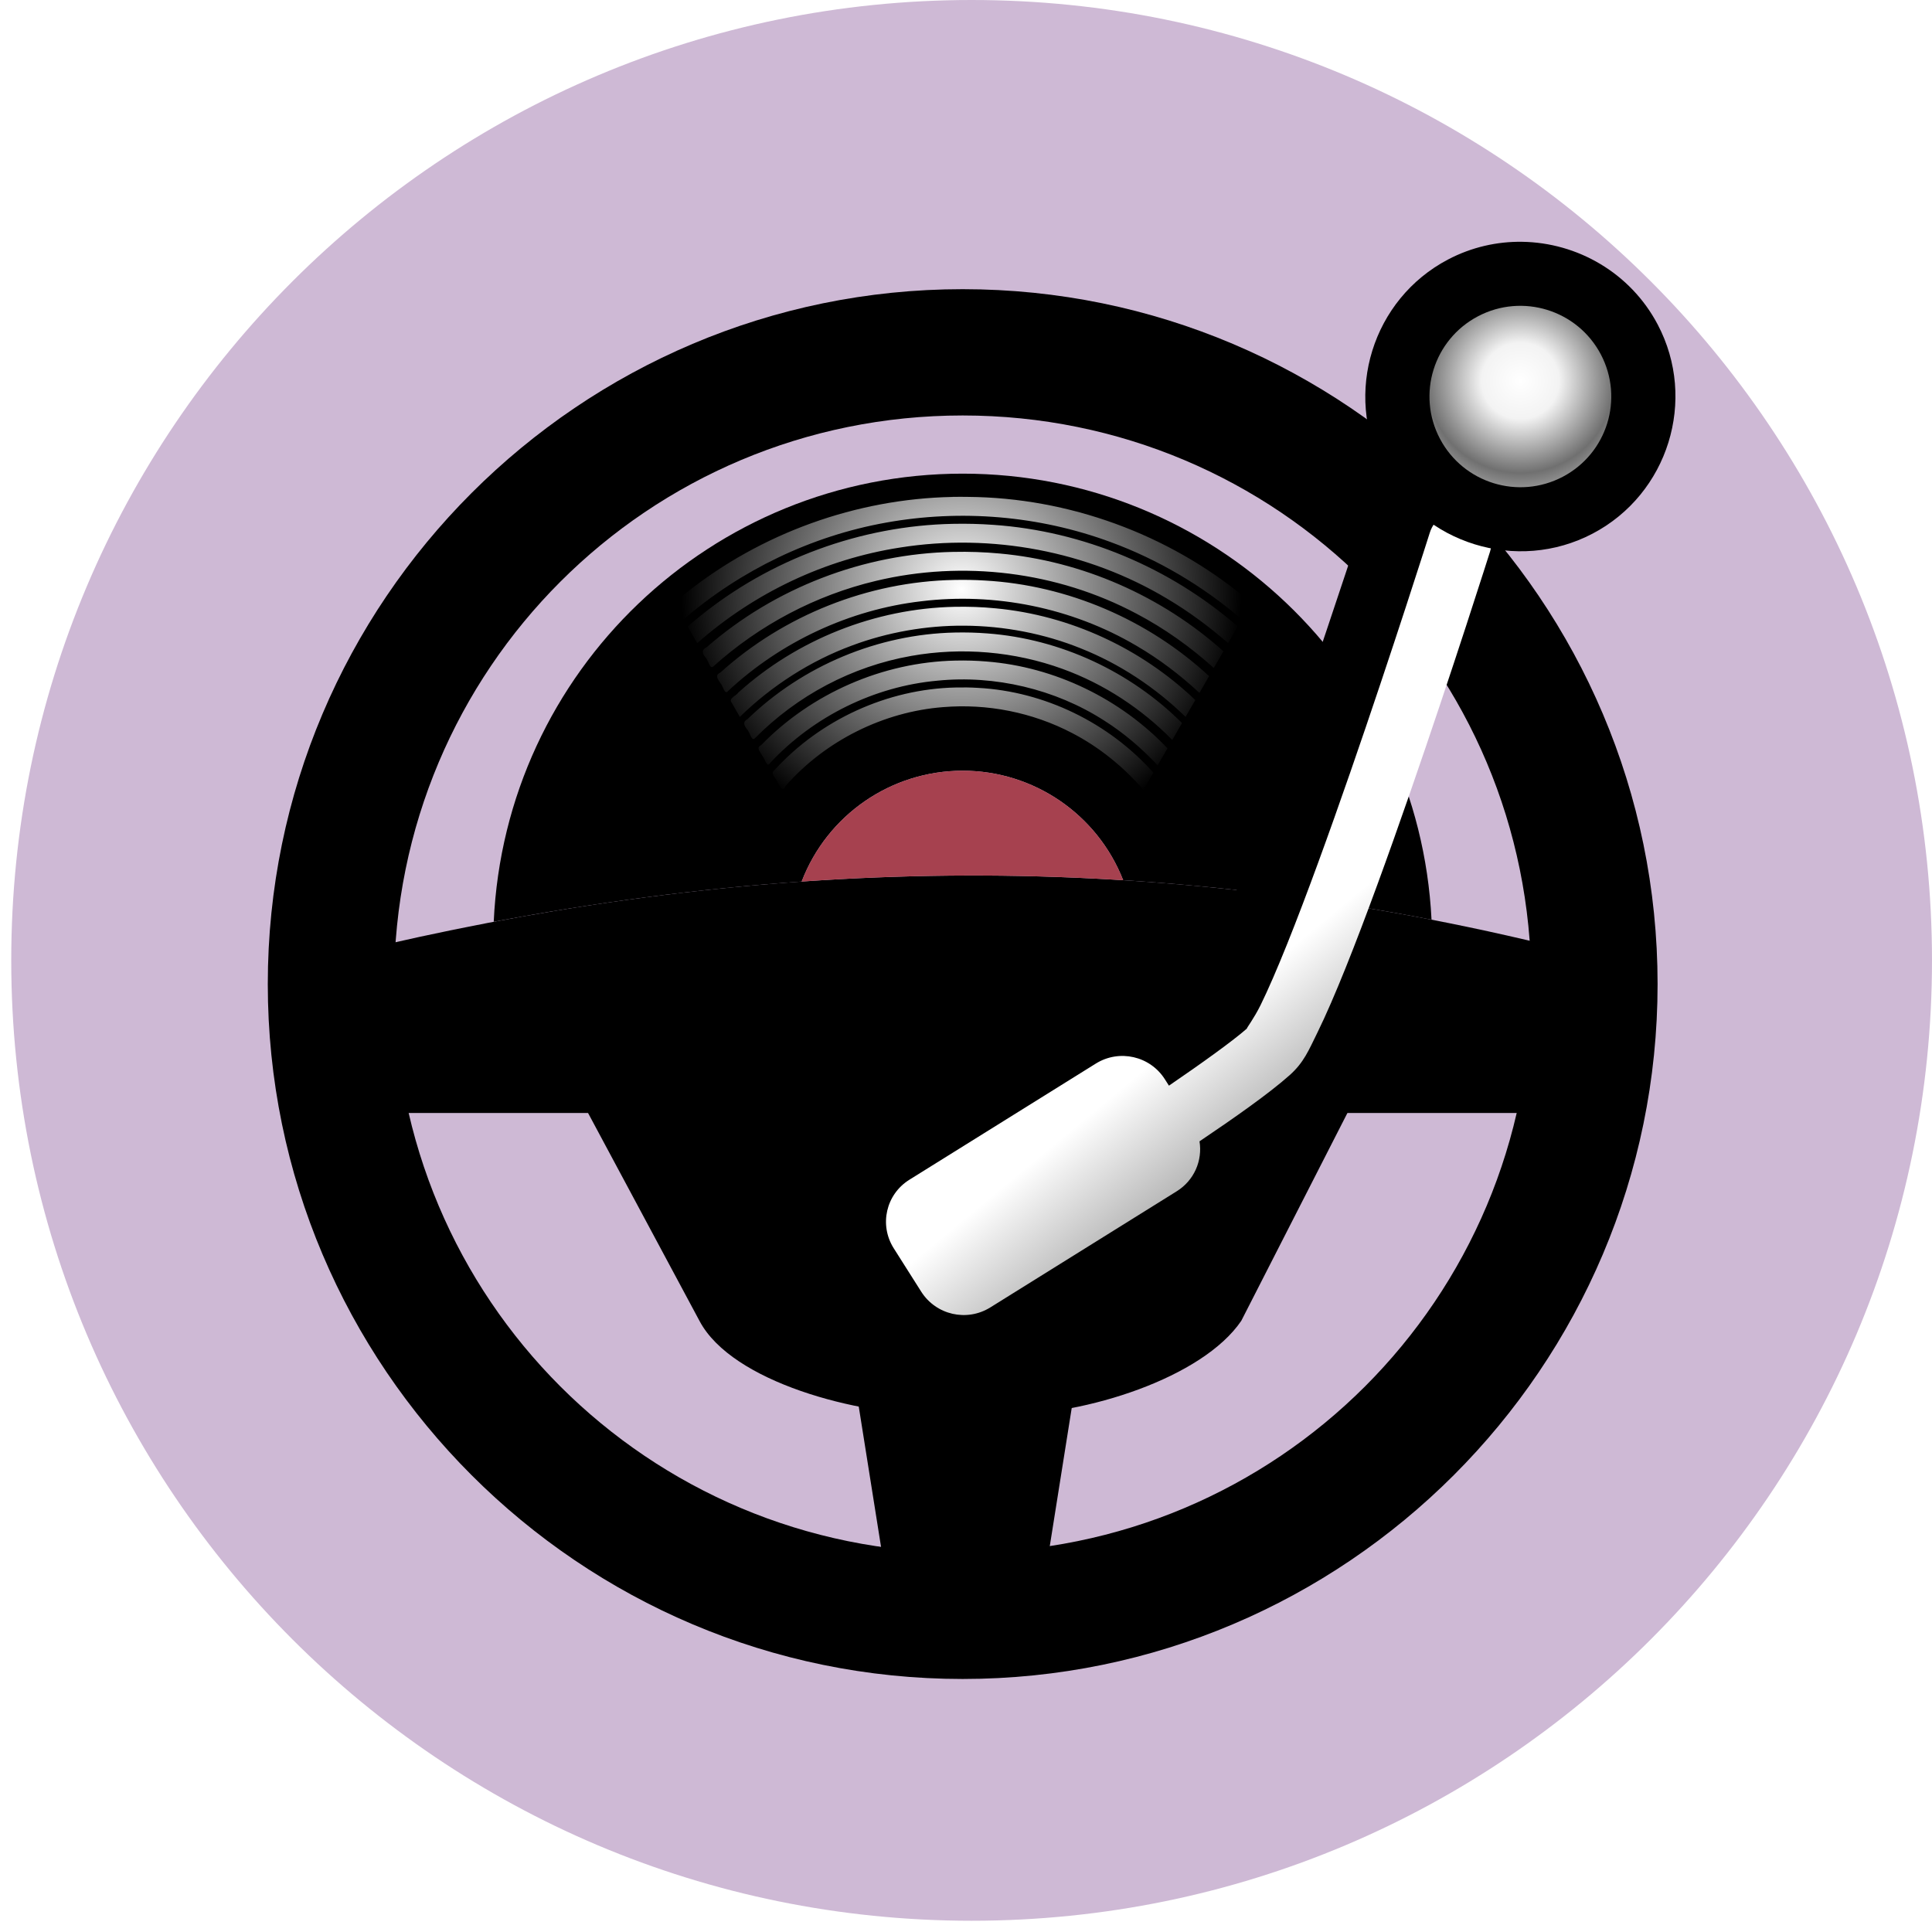
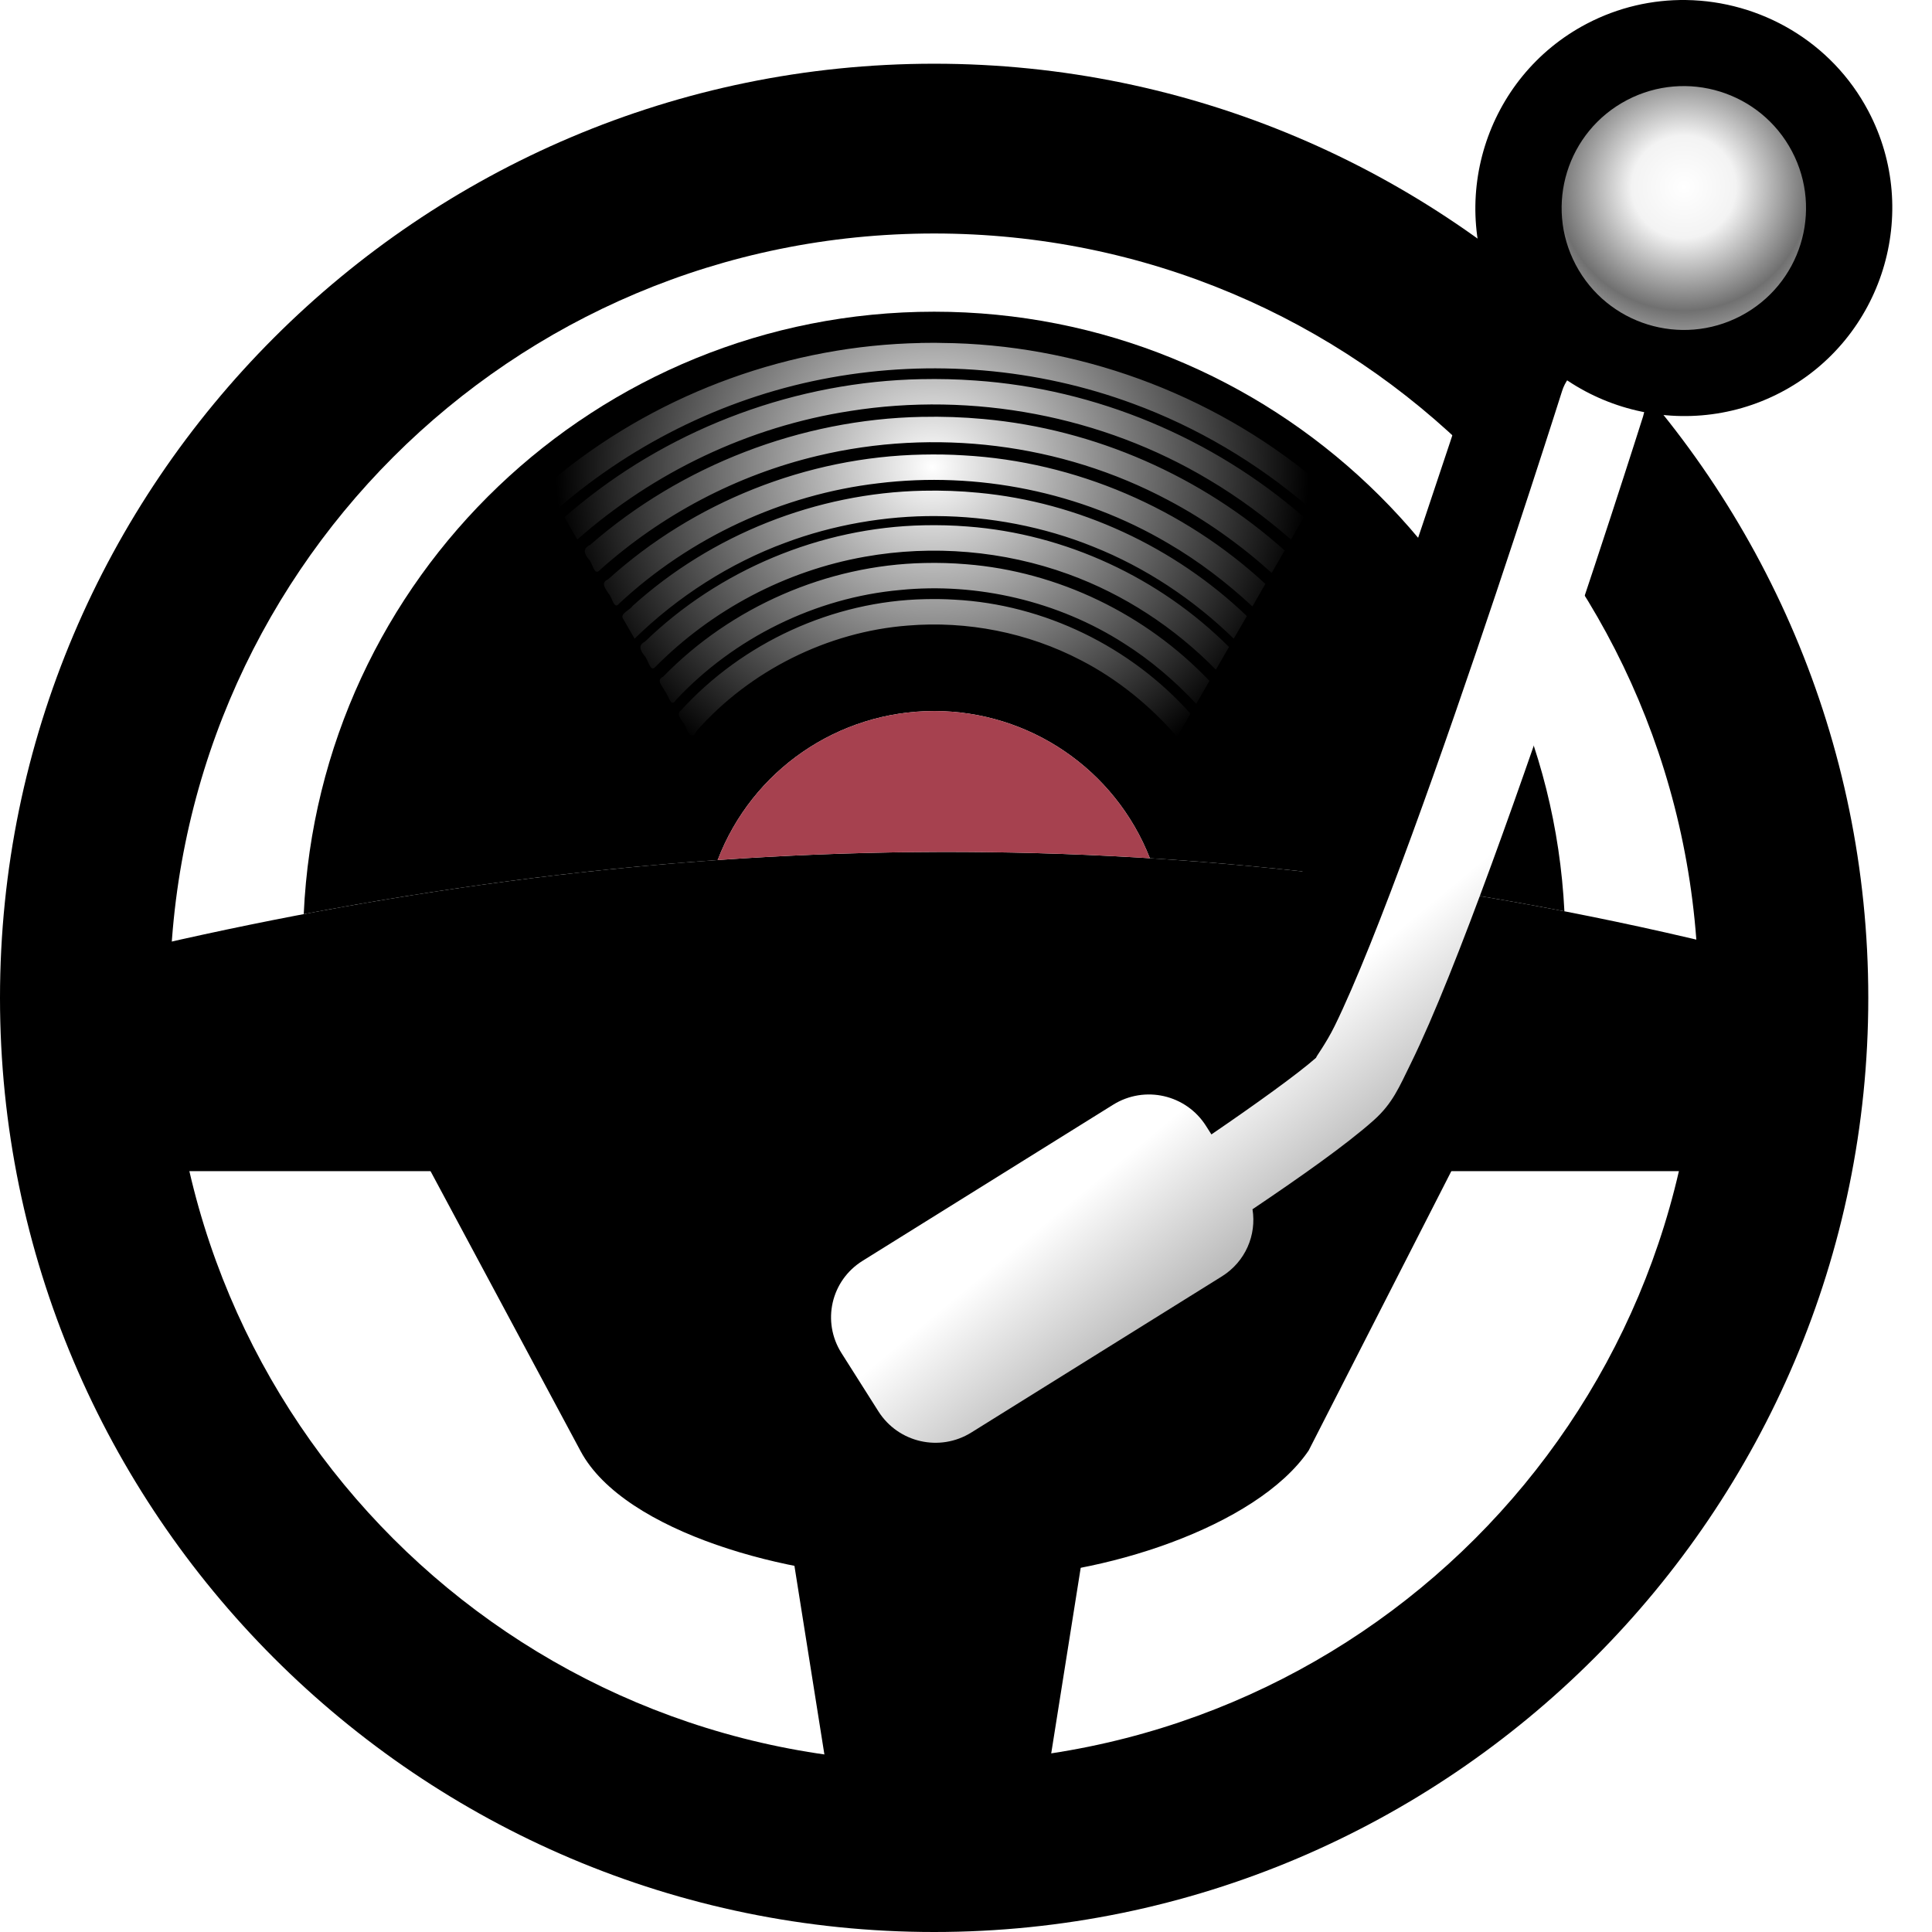
<svg xmlns="http://www.w3.org/2000/svg" xmlns:xlink="http://www.w3.org/1999/xlink" width="2000" height="2000" viewBox="0 0 529.167 529.167" version="1.1" id="svg1" xml:space="preserve">
  <defs id="defs1">
    <linearGradient id="linearGradient155">
      <stop style="stop-color:#ffffff;stop-opacity:1;" offset="0" id="stop155" />
      <stop style="stop-color:#ffffff;stop-opacity:0;" offset="1" id="stop156" />
    </linearGradient>
    <radialGradient xlink:href="#linearGradient155" id="radialGradient1398" gradientUnits="userSpaceOnUse" gradientTransform="matrix(-8.570923,0,0,-8.091312,12804.907,20103.957)" cx="1072.406" cy="2183.299" fx="1072.406" fy="2183.299" r="35.612" />
    <linearGradient xlink:href="#linearGradient3219" id="linearGradient3220" x1="3782.53" y1="4719.737" x2="3746.726" y2="4676.562" gradientUnits="userSpaceOnUse" gradientTransform="matrix(3.636863,0,0,3.636863,-9882.772,-13989.68)" />
    <linearGradient id="linearGradient3219">
      <stop style="stop-color:#8c8c8c;stop-opacity:1;" offset="0" id="stop3219" />
      <stop style="stop-color:#ffffff;stop-opacity:1;" offset="1" id="stop3220" />
    </linearGradient>
    <radialGradient xlink:href="#linearGradient1" id="radialGradient2" cx="-573.343" cy="1083.611" fx="-573.343" fy="1083.611" r="6.442" gradientTransform="matrix(0,17.94647,-18.24346,0,23990.986,12500.696)" gradientUnits="userSpaceOnUse" />
    <linearGradient id="linearGradient1">
      <stop style="stop-color:#ffffff;stop-opacity:1;" offset="0" id="stop1" />
      <stop style="stop-color:#f3f3f3;stop-opacity:1;" offset="0.359" id="stop3" />
      <stop style="stop-color:#707070;stop-opacity:1;" offset="0.867" id="stop4" />
      <stop style="stop-color:#8f8f8f;stop-opacity:1;" offset="1" id="stop2" />
    </linearGradient>
  </defs>
  <g id="layer1" transform="translate(-2858.028,-2059.861)">
-     <g id="g2" transform="matrix(0.743889,0,0,0.743889,1835.035,609.3482)">
-       <circle style="fill:#ceb9d5;stroke:none;stroke-width:0.539;stroke-linecap:round;stroke-dasharray:0.539, 6.468;stroke-dashoffset:0.539" id="path1" cx="1732.941" cy="2303.51" r="353.605" />
-       <g id="g1" transform="matrix(0.3380841,0,0,0.3380841,507.5403,1342.521)">
-         <path style="fill:#000000;fill-opacity:1;stroke:none;stroke-width:19.245;stroke-linecap:round;stroke-dasharray:none" d="m 3614.807,2312.384 a 511.246,511.246 0 0 0 -510.718,488.049 c 110.213,-20.903 221.906,-35.865 335.354,-43.814 a 187.729,187.729 0 0 1 175.364,-120.72 187.729,187.729 0 0 1 174.796,119.257 c 110.081,6.895 221.947,20.928 335.815,42.981 a 511.246,511.246 0 0 0 -510.611,-485.753 z" id="path1385" />
-         <path style="baseline-shift:baseline;display:inline;overflow:visible;vector-effect:none;stroke-width:1.527;stroke-linecap:round;enable-background:accumulate;stop-color:#000000" d="m 3614.807,2111.479 c -417.147,0 -756.779,339.65 -756.779,756.796 0,417.145 339.632,756.779 756.779,756.779 417.143,0 756.796,-339.634 756.796,-756.779 0,-417.145 -339.652,-756.796 -756.796,-756.796 z m 0,137.542 c 342.812,0 619.254,276.44 619.254,619.254 0,342.812 -276.442,619.237 -619.254,619.237 -342.814,0 -619.239,-276.425 -619.239,-619.237 0,-342.814 276.425,-619.254 619.239,-619.254 z" id="path1386" />
-         <path id="path1387" style="baseline-shift:baseline;display:inline;overflow:visible;vector-effect:none;stroke-width:3.637;stroke-linecap:round;enable-background:accumulate;stop-color:#000000" d="m 2985.645,2825.264 c -50.647,0 -91.705,41.051 -91.703,91.699 0,50.647 41.056,91.707 91.703,91.701 h 465.187 l 75.193,473.31 c 0,50.643 41.054,91.699 91.697,91.697 50.639,0 91.689,-41.058 91.686,-91.697 L 3784.6,3008.664 h 465.206 c 50.647,0 91.705,-41.056 91.699,-91.701 0,-50.645 -41.054,-91.701 -91.699,-91.699 -448.582,-108.787 -865.626,-91.41 -1264.16,0 z" />
-         <path id="path1388" style="stroke-width:57.736;stroke-linecap:round" d="m 3097.057,2803.88 h 520.668 520.668 l -220.153,431.083 c -42.254,62.202 -169.398,102.706 -258.886,102.706 h -70.116 c -89.715,0 -225.385,-36.037 -260.793,-102.094 z" />
-         <path id="path1389" style="baseline-shift:baseline;display:inline;overflow:visible;vector-effect:none;fill:url(#radialGradient1398);fill-opacity:1;stroke-width:3.637;stroke-linecap:round;enable-background:accumulate;stop-color:#000000" d="m 3603.773,2337.74 c -104.841,2.046 -208.553,39.409 -290.522,104.808 -4.366,3.405 -8.6,6.988 -12.904,10.48 3.484,6.025 6.951,12.059 10.425,18.09 62.659,-53.871 139.125,-90.773 220.424,-105.39 81.473,-14.698 166.667,-7.699 244.67,21.136 51.687,18.967 100.266,47.746 142.119,83.56 3.232,-0.537 5.166,-8.253 7.897,-11.495 4.852,-4.773 2.089,-8.141 -2.963,-11.102 -84.314,-69.713 -192.868,-109.291 -302.279,-110.143 -5.622,-0.207 -11.245,0 -16.867,0 z m 0.516,29.292 c -100.245,1.963 -199.327,38.376 -276.989,101.782 -4.073,3.265 -8.017,6.687 -12.036,10.02 3.467,6.048 6.963,12.082 10.441,18.124 62.223,-54.815 139.053,-91.414 220.887,-104.105 99.559,-15.838 204.447,3.854 290.974,55.753 23.577,13.995 45.68,30.367 66.358,48.352 3.48,-6.042 6.974,-12.076 10.441,-18.124 -73.772,-64.271 -168.576,-104.006 -266.253,-110.703 -14.58,-1.054 -29.205,-1.405 -43.822,-1.095 z m 0.517,30.544 c -98.001,1.922 -194.756,39.281 -268.635,103.686 -6.156,2.887 -5.038,7.015 -1.26,11.598 2.913,2.455 4.412,13.27 8.381,9.437 50.214,-45.147 111.323,-77.534 177.184,-93.17 94.592,-22.595 197.021,-10.35 283.835,35.859 30.265,15.944 58.384,35.977 83.981,59.014 3.515,-6.05 7.021,-12.107 10.507,-18.175 -67.228,-60.185 -153.858,-98.342 -243.777,-106.481 -16.688,-1.55 -33.462,-2.13 -50.222,-1.756 z m 0.537,30.559 c -93.36,1.839 -185.425,38.442 -254.665,101.072 -6.329,2.771 -2.275,7.234 0.289,11.445 2.905,2.558 4.424,13.768 8.633,8.195 57.386,-53.513 132.252,-88.376 209.882,-97.46 80.115,-9.846 164.15,6.84 234.766,48.55 24.678,14.375 47.502,31.792 68.412,51.222 3.502,-6.083 7.007,-12.162 10.509,-18.244 -66.263,-61.372 -153.986,-99.109 -244.226,-104.14 -11.179,-0.723 -22.397,-0.868 -33.596,-0.64 z m 0.496,29.278 c -86.279,1.777 -171.318,35.561 -235.365,93.373 -2.083,3.308 -9.491,5.815 -8.057,9.677 3.225,5.629 6.465,11.216 9.714,16.824 34.822,-34.074 77.288,-61.233 122.144,-77.739 38.322,-14.369 81.084,-21.94 122.35,-21.589 43.012,0.207 87.238,8.678 126.861,24.717 42.333,16.824 81.264,42.645 114.065,74.61 3.533,-6.116 7.09,-12.197 10.608,-18.326 -58.702,-56.214 -136.36,-92.298 -217.36,-99.89 -14.935,-1.467 -29.955,-1.984 -44.961,-1.653 z m 0.475,28.005 c -83.543,1.736 -165.772,36.099 -225.761,94.251 -5.693,2.94 -3.895,6.982 -0.579,11.216 2.93,2.591 4.695,13.561 8.536,9.71 46.066,-46.612 105.837,-78.328 170.242,-89.709 54.921,-9.796 112.525,-4.899 164.886,14.162 45.006,16.324 85.924,43.223 119.435,77.35 3.55,-6.127 7.106,-12.251 10.627,-18.394 -56.187,-56.129 -132.515,-91.657 -211.779,-97.6 -11.84,-0.951 -23.725,-1.24 -35.602,-0.992 z m 0.537,30.561 c -78.948,1.653 -156.472,35.51 -211.547,92.061 -6.197,3.033 -0.455,7.652 1.364,11.728 2.901,3.031 4.788,14.154 8.949,7.166 47.157,-50.368 113.118,-82.907 181.573,-89.077 62.543,-6.315 128.401,9.166 181.522,43.302 21.231,13.367 41.056,30.298 58.415,48.872 3.581,-6.178 7.154,-12.363 10.728,-18.545 -51.348,-54.034 -122.694,-88.655 -197.089,-94.517 -11.274,-0.951 -22.597,-1.26 -33.912,-0.992 z m 0.475,29.292 c -74.584,1.57 -147.622,35.102 -197.767,90.277 -5.023,3.823 2.92,9.148 4.124,13.685 2.418,5.056 4.835,10.226 8.584,2.932 43.219,-49.083 106.467,-80.52 171.2,-85.506 48.112,-3.986 97.152,5.633 140.22,28.069 29.546,15.235 56.016,36.733 78.003,62.058 3.598,-6.255 7.22,-12.495 10.813,-18.75 -48.377,-54.232 -118.48,-88.541 -191.142,-92.356 -7.997,-0.517 -16.024,-0.579 -24.035,-0.413 z" />
-         <path id="path1390" style="fill:#a6414f;fill-opacity:1;stroke:none;stroke-width:4.811;stroke-linecap:round;stroke-dasharray:none" d="M 3614.807,2635.899 A 187.729,187.729 0 0 0 3439.443,2756.619 c -3.827,0.269 -7.649,0.537 -11.474,0.827 v 0 c 118.536,-8.807 238.977,-9.982 361.634,-2.298 a 187.729,187.729 0 0 0 -174.796,-119.255 z" />
-         <path style="baseline-shift:baseline;display:inline;overflow:visible;vector-effect:none;stroke-width:1.527;stroke-linecap:round;enable-background:accumulate;stop-color:#000000" d="m 4103.405,2331.768 a 40.116,40.116 0 0 0 -50.585,25.676 c 0,0 -122.636,375.127 -186.189,531.7 a 40.116,40.116 0 0 0 22.083,52.253 40.116,40.116 0 0 0 52.253,-22.081 c 66.75,-164.452 188.132,-536.977 188.132,-536.977 a 40.116,40.116 0 0 0 -25.693,-50.571 z" id="path1391" />
-         <path id="path1392" style="baseline-shift:baseline;display:inline;overflow:visible;vector-effect:none;fill:url(#linearGradient3220);fill-opacity:1;stroke-width:1.527;stroke-linecap:round;enable-background:accumulate;stop-color:#000000" d="m 4157.882,2352.572 a 34.385,34.385 0 0 0 -34.317,23.994 c 0,0 -40.525,128.147 -86.672,261.176 -23.072,66.515 -47.573,134.273 -68.87,187.268 -10.65,26.498 -20.529,49.35 -28.718,66.017 -7.242,14.739 -15.756,25.711 -14.952,25.666 -14.871,13.148 -49.184,37.826 -84.915,62.211 l -4.354,-6.868 c -16.125,-25.459 -49.699,-33.123 -75.278,-17.188 l -202.995,126.481 c -25.579,15.935 -33.187,49.261 -17.059,74.718 l 29.881,47.172 c 16.125,25.459 49.699,33.125 75.276,17.19 l 202.999,-126.481 c 19.136,-11.923 28.215,-33.58 24.819,-54.394 38.068,-25.639 75.885,-52.189 98.22,-72.11 15.318,-13.667 20.607,-26.811 30.073,-46.073 9.464,-19.264 19.795,-43.269 30.821,-70.703 22.052,-54.867 46.765,-123.266 70.038,-190.353 46.544,-134.174 87.254,-263 87.256,-263 a 34.385,34.385 0 0 0 -22.413,-43.155 34.385,34.385 0 0 0 -8.84,-1.57 z" />
-         <path id="path3218" style="baseline-shift:baseline;display:inline;overflow:visible;vector-effect:none;stroke-width:3.127;stroke-linecap:round;enable-background:accumulate;stop-color:#000000" d="m 4224.072,2059.879 c -27.259,-0.393 -54.96,5.775 -80.663,19.27 -82.254,43.188 -114.094,145.619 -70.753,227.749 43.341,82.13 146.02,113.932 228.274,70.744 82.254,-43.188 114.094,-145.619 70.753,-227.747 -29.796,-56.464 -87.641,-89.141 -147.611,-90.017 z" />
-         <path style="baseline-shift:baseline;display:inline;overflow:visible;vector-effect:none;fill:url(#radialGradient2);stroke-width:2.221;stroke-linecap:round;enable-background:accumulate;stop-color:#000000" d="m 4309.754,2182.403 a 98.991,98.768 6.156 0 1 -41.454,133.399 98.991,98.768 6.156 0 1 -133.713,-41.428 98.991,98.768 6.156 0 1 41.454,-133.399 98.991,98.768 6.156 0 1 133.713,41.428 z" id="path1393" />
-       </g>
+     <g id="g1" transform="matrix(0.3380841,0,0,0.3380841,1891.774,1363.455)">
+       <path style="fill:#000000;fill-opacity:1;stroke:none;stroke-width:19.245;stroke-linecap:round;stroke-dasharray:none" d="m 3614.807,2312.384 a 511.246,511.246 0 0 0 -510.718,488.049 c 110.213,-20.903 221.906,-35.865 335.354,-43.814 a 187.729,187.729 0 0 1 175.364,-120.72 187.729,187.729 0 0 1 174.796,119.257 c 110.081,6.895 221.947,20.928 335.815,42.981 a 511.246,511.246 0 0 0 -510.611,-485.753 z" id="path1385" />
+       <path style="baseline-shift:baseline;display:inline;overflow:visible;vector-effect:none;stroke-width:1.527;stroke-linecap:round;enable-background:accumulate;stop-color:#000000" d="m 3614.807,2111.479 c -417.147,0 -756.779,339.65 -756.779,756.796 0,417.145 339.632,756.779 756.779,756.779 417.143,0 756.796,-339.634 756.796,-756.779 0,-417.145 -339.652,-756.796 -756.796,-756.796 z m 0,137.542 c 342.812,0 619.254,276.44 619.254,619.254 0,342.812 -276.442,619.237 -619.254,619.237 -342.814,0 -619.239,-276.425 -619.239,-619.237 0,-342.814 276.425,-619.254 619.239,-619.254 z" id="path1386" />
+       <path id="path1387" style="baseline-shift:baseline;display:inline;overflow:visible;vector-effect:none;stroke-width:3.637;stroke-linecap:round;enable-background:accumulate;stop-color:#000000" d="m 2985.645,2825.264 c -50.647,0 -91.705,41.051 -91.703,91.699 0,50.647 41.056,91.707 91.703,91.701 h 465.187 l 75.193,473.31 c 0,50.643 41.054,91.699 91.697,91.697 50.639,0 91.689,-41.058 91.686,-91.697 L 3784.6,3008.664 h 465.206 c 50.647,0 91.705,-41.056 91.699,-91.701 0,-50.645 -41.054,-91.701 -91.699,-91.699 -448.582,-108.787 -865.626,-91.41 -1264.16,0 z" />
+       <path id="path1388" style="stroke-width:57.736;stroke-linecap:round" d="m 3097.057,2803.88 h 520.668 520.668 l -220.153,431.083 c -42.254,62.202 -169.398,102.706 -258.886,102.706 h -70.116 c -89.715,0 -225.385,-36.037 -260.793,-102.094 z" />
+       <path id="path1389" style="baseline-shift:baseline;display:inline;overflow:visible;vector-effect:none;fill:url(#radialGradient1398);fill-opacity:1;stroke-width:3.637;stroke-linecap:round;enable-background:accumulate;stop-color:#000000" d="m 3603.773,2337.74 c -104.841,2.046 -208.553,39.409 -290.522,104.808 -4.366,3.405 -8.6,6.988 -12.904,10.48 3.484,6.025 6.951,12.059 10.425,18.09 62.659,-53.871 139.125,-90.773 220.424,-105.39 81.473,-14.698 166.667,-7.699 244.67,21.136 51.687,18.967 100.266,47.746 142.119,83.56 3.232,-0.537 5.166,-8.253 7.897,-11.495 4.852,-4.773 2.089,-8.141 -2.963,-11.102 -84.314,-69.713 -192.868,-109.291 -302.279,-110.143 -5.622,-0.207 -11.245,0 -16.867,0 z m 0.516,29.292 c -100.245,1.963 -199.327,38.376 -276.989,101.782 -4.073,3.265 -8.017,6.687 -12.036,10.02 3.467,6.048 6.963,12.082 10.441,18.124 62.223,-54.815 139.053,-91.414 220.887,-104.105 99.559,-15.838 204.447,3.854 290.974,55.753 23.577,13.995 45.68,30.367 66.358,48.352 3.48,-6.042 6.974,-12.076 10.441,-18.124 -73.772,-64.271 -168.576,-104.006 -266.253,-110.703 -14.58,-1.054 -29.205,-1.405 -43.822,-1.095 z m 0.517,30.544 c -98.001,1.922 -194.756,39.281 -268.635,103.686 -6.156,2.887 -5.038,7.015 -1.26,11.598 2.913,2.455 4.412,13.27 8.381,9.437 50.214,-45.147 111.323,-77.534 177.184,-93.17 94.592,-22.595 197.021,-10.35 283.835,35.859 30.265,15.944 58.384,35.977 83.981,59.014 3.515,-6.05 7.021,-12.107 10.507,-18.175 -67.228,-60.185 -153.858,-98.342 -243.777,-106.481 -16.688,-1.55 -33.462,-2.13 -50.222,-1.756 z m 0.537,30.559 c -93.36,1.839 -185.425,38.442 -254.665,101.072 -6.329,2.771 -2.275,7.234 0.289,11.445 2.905,2.558 4.424,13.768 8.633,8.195 57.386,-53.513 132.252,-88.376 209.882,-97.46 80.115,-9.846 164.15,6.84 234.766,48.55 24.678,14.375 47.502,31.792 68.412,51.222 3.502,-6.083 7.007,-12.162 10.509,-18.244 -66.263,-61.372 -153.986,-99.109 -244.226,-104.14 -11.179,-0.723 -22.397,-0.868 -33.596,-0.64 z m 0.496,29.278 c -86.279,1.777 -171.318,35.561 -235.365,93.373 -2.083,3.308 -9.491,5.815 -8.057,9.677 3.225,5.629 6.465,11.216 9.714,16.824 34.822,-34.074 77.288,-61.233 122.144,-77.739 38.322,-14.369 81.084,-21.94 122.35,-21.589 43.012,0.207 87.238,8.678 126.861,24.717 42.333,16.824 81.264,42.645 114.065,74.61 3.533,-6.116 7.09,-12.197 10.608,-18.326 -58.702,-56.214 -136.36,-92.298 -217.36,-99.89 -14.935,-1.467 -29.955,-1.984 -44.961,-1.653 z m 0.475,28.005 c -83.543,1.736 -165.772,36.099 -225.761,94.251 -5.693,2.94 -3.895,6.982 -0.579,11.216 2.93,2.591 4.695,13.561 8.536,9.71 46.066,-46.612 105.837,-78.328 170.242,-89.709 54.921,-9.796 112.525,-4.899 164.886,14.162 45.006,16.324 85.924,43.223 119.435,77.35 3.55,-6.127 7.106,-12.251 10.627,-18.394 -56.187,-56.129 -132.515,-91.657 -211.779,-97.6 -11.84,-0.951 -23.725,-1.24 -35.602,-0.992 z m 0.537,30.561 c -78.948,1.653 -156.472,35.51 -211.547,92.061 -6.197,3.033 -0.455,7.652 1.364,11.728 2.901,3.031 4.788,14.154 8.949,7.166 47.157,-50.368 113.118,-82.907 181.573,-89.077 62.543,-6.315 128.401,9.166 181.522,43.302 21.231,13.367 41.056,30.298 58.415,48.872 3.581,-6.178 7.154,-12.363 10.728,-18.545 -51.348,-54.034 -122.694,-88.655 -197.089,-94.517 -11.274,-0.951 -22.597,-1.26 -33.912,-0.992 z m 0.475,29.292 c -74.584,1.57 -147.622,35.102 -197.767,90.277 -5.023,3.823 2.92,9.148 4.124,13.685 2.418,5.056 4.835,10.226 8.584,2.932 43.219,-49.083 106.467,-80.52 171.2,-85.506 48.112,-3.986 97.152,5.633 140.22,28.069 29.546,15.235 56.016,36.733 78.003,62.058 3.598,-6.255 7.22,-12.495 10.813,-18.75 -48.377,-54.232 -118.48,-88.541 -191.142,-92.356 -7.997,-0.517 -16.024,-0.579 -24.035,-0.413 z" />
+       <path id="path1390" style="fill:#a6414f;fill-opacity:1;stroke:none;stroke-width:4.811;stroke-linecap:round;stroke-dasharray:none" d="M 3614.807,2635.899 A 187.729,187.729 0 0 0 3439.443,2756.619 c -3.827,0.269 -7.649,0.537 -11.474,0.827 v 0 c 118.536,-8.807 238.977,-9.982 361.634,-2.298 a 187.729,187.729 0 0 0 -174.796,-119.255 z" />
+       <path style="baseline-shift:baseline;display:inline;overflow:visible;vector-effect:none;stroke-width:1.527;stroke-linecap:round;enable-background:accumulate;stop-color:#000000" d="m 4103.405,2331.768 a 40.116,40.116 0 0 0 -50.585,25.676 c 0,0 -122.636,375.127 -186.189,531.7 a 40.116,40.116 0 0 0 22.083,52.253 40.116,40.116 0 0 0 52.253,-22.081 c 66.75,-164.452 188.132,-536.977 188.132,-536.977 a 40.116,40.116 0 0 0 -25.693,-50.571 z" id="path1391" />
+       <path id="path1392" style="baseline-shift:baseline;display:inline;overflow:visible;vector-effect:none;fill:url(#linearGradient3220);fill-opacity:1;stroke-width:1.527;stroke-linecap:round;enable-background:accumulate;stop-color:#000000" d="m 4157.882,2352.572 a 34.385,34.385 0 0 0 -34.317,23.994 c 0,0 -40.525,128.147 -86.672,261.176 -23.072,66.515 -47.573,134.273 -68.87,187.268 -10.65,26.498 -20.529,49.35 -28.718,66.017 -7.242,14.739 -15.756,25.711 -14.952,25.666 -14.871,13.148 -49.184,37.826 -84.915,62.211 l -4.354,-6.868 c -16.125,-25.459 -49.699,-33.123 -75.278,-17.188 l -202.995,126.481 c -25.579,15.935 -33.187,49.261 -17.059,74.718 l 29.881,47.172 c 16.125,25.459 49.699,33.125 75.276,17.19 l 202.999,-126.481 c 19.136,-11.923 28.215,-33.58 24.819,-54.394 38.068,-25.639 75.885,-52.189 98.22,-72.11 15.318,-13.667 20.607,-26.811 30.073,-46.073 9.464,-19.264 19.795,-43.269 30.821,-70.703 22.052,-54.867 46.765,-123.266 70.038,-190.353 46.544,-134.174 87.254,-263 87.256,-263 a 34.385,34.385 0 0 0 -22.413,-43.155 34.385,34.385 0 0 0 -8.84,-1.57 z" />
+       <path id="path3218" style="baseline-shift:baseline;display:inline;overflow:visible;vector-effect:none;stroke-width:3.127;stroke-linecap:round;enable-background:accumulate;stop-color:#000000" d="m 4224.072,2059.879 c -27.259,-0.393 -54.96,5.775 -80.663,19.27 -82.254,43.188 -114.094,145.619 -70.753,227.749 43.341,82.13 146.02,113.932 228.274,70.744 82.254,-43.188 114.094,-145.619 70.753,-227.747 -29.796,-56.464 -87.641,-89.141 -147.611,-90.017 z" />
+       <path style="baseline-shift:baseline;display:inline;overflow:visible;vector-effect:none;fill:url(#radialGradient2);stroke-width:2.221;stroke-linecap:round;enable-background:accumulate;stop-color:#000000" d="m 4309.754,2182.403 a 98.991,98.768 6.156 0 1 -41.454,133.399 98.991,98.768 6.156 0 1 -133.713,-41.428 98.991,98.768 6.156 0 1 41.454,-133.399 98.991,98.768 6.156 0 1 133.713,41.428 z" id="path1393" />
    </g>
  </g>
</svg>
